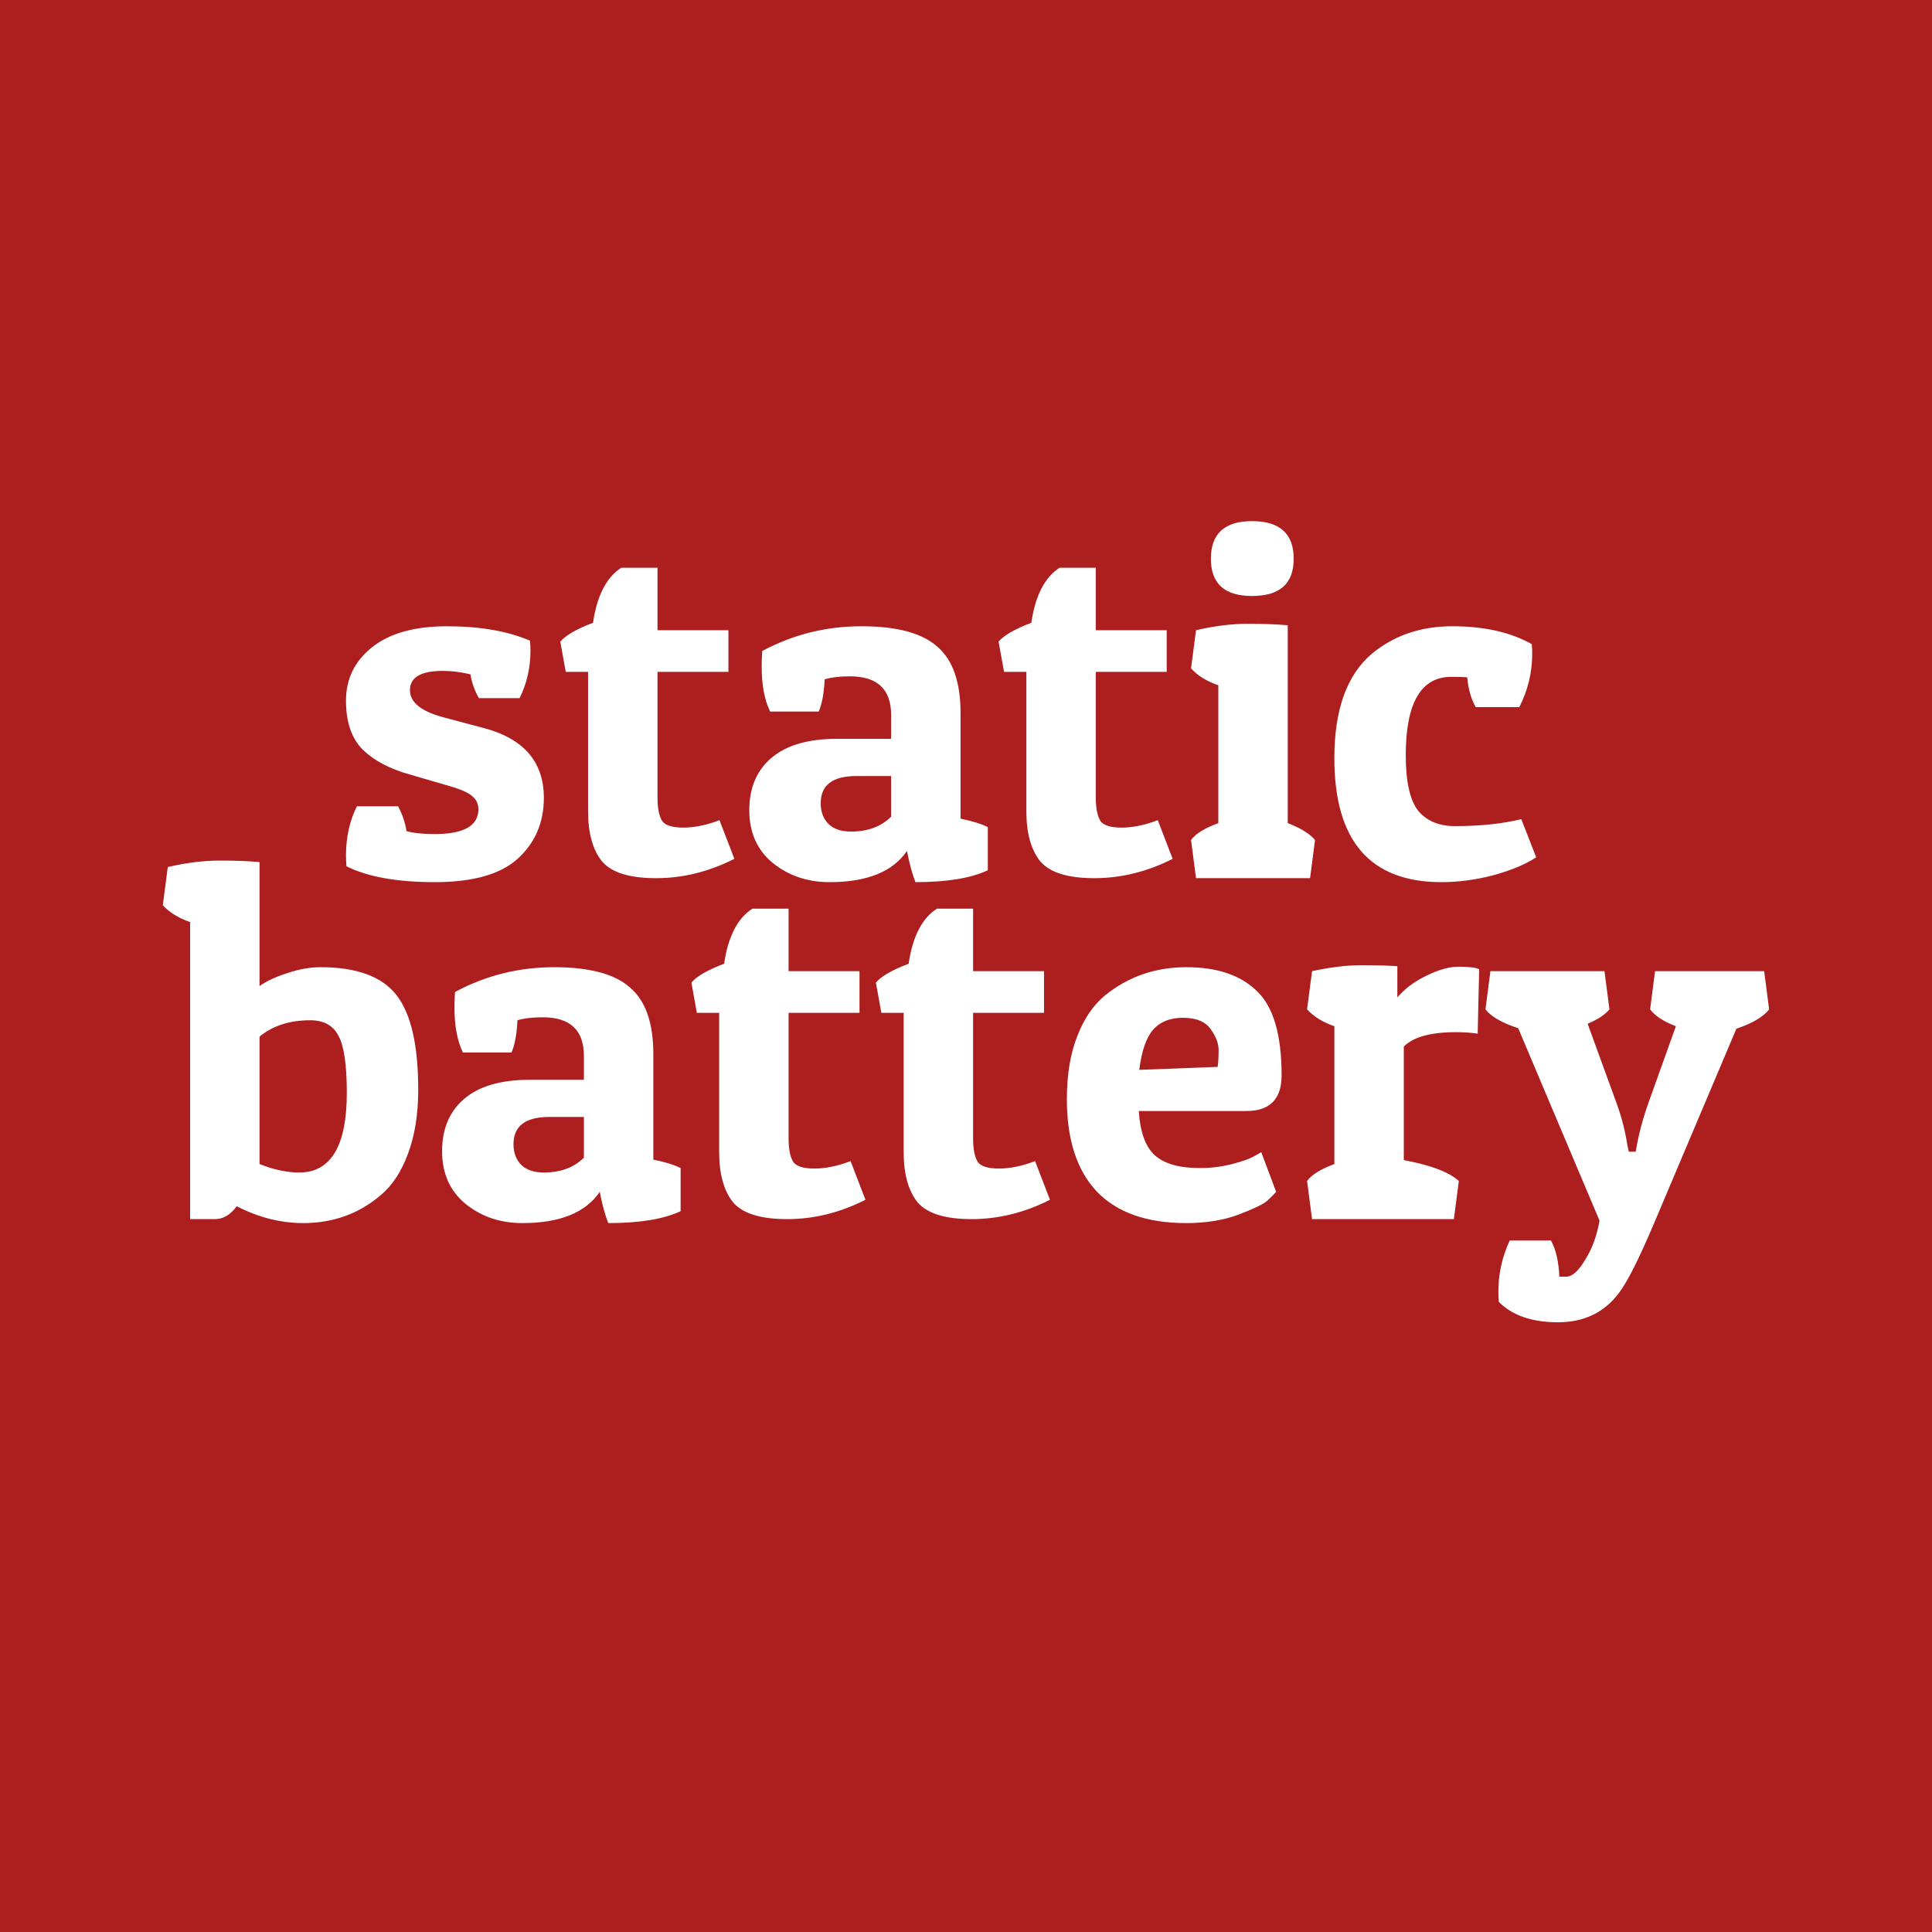
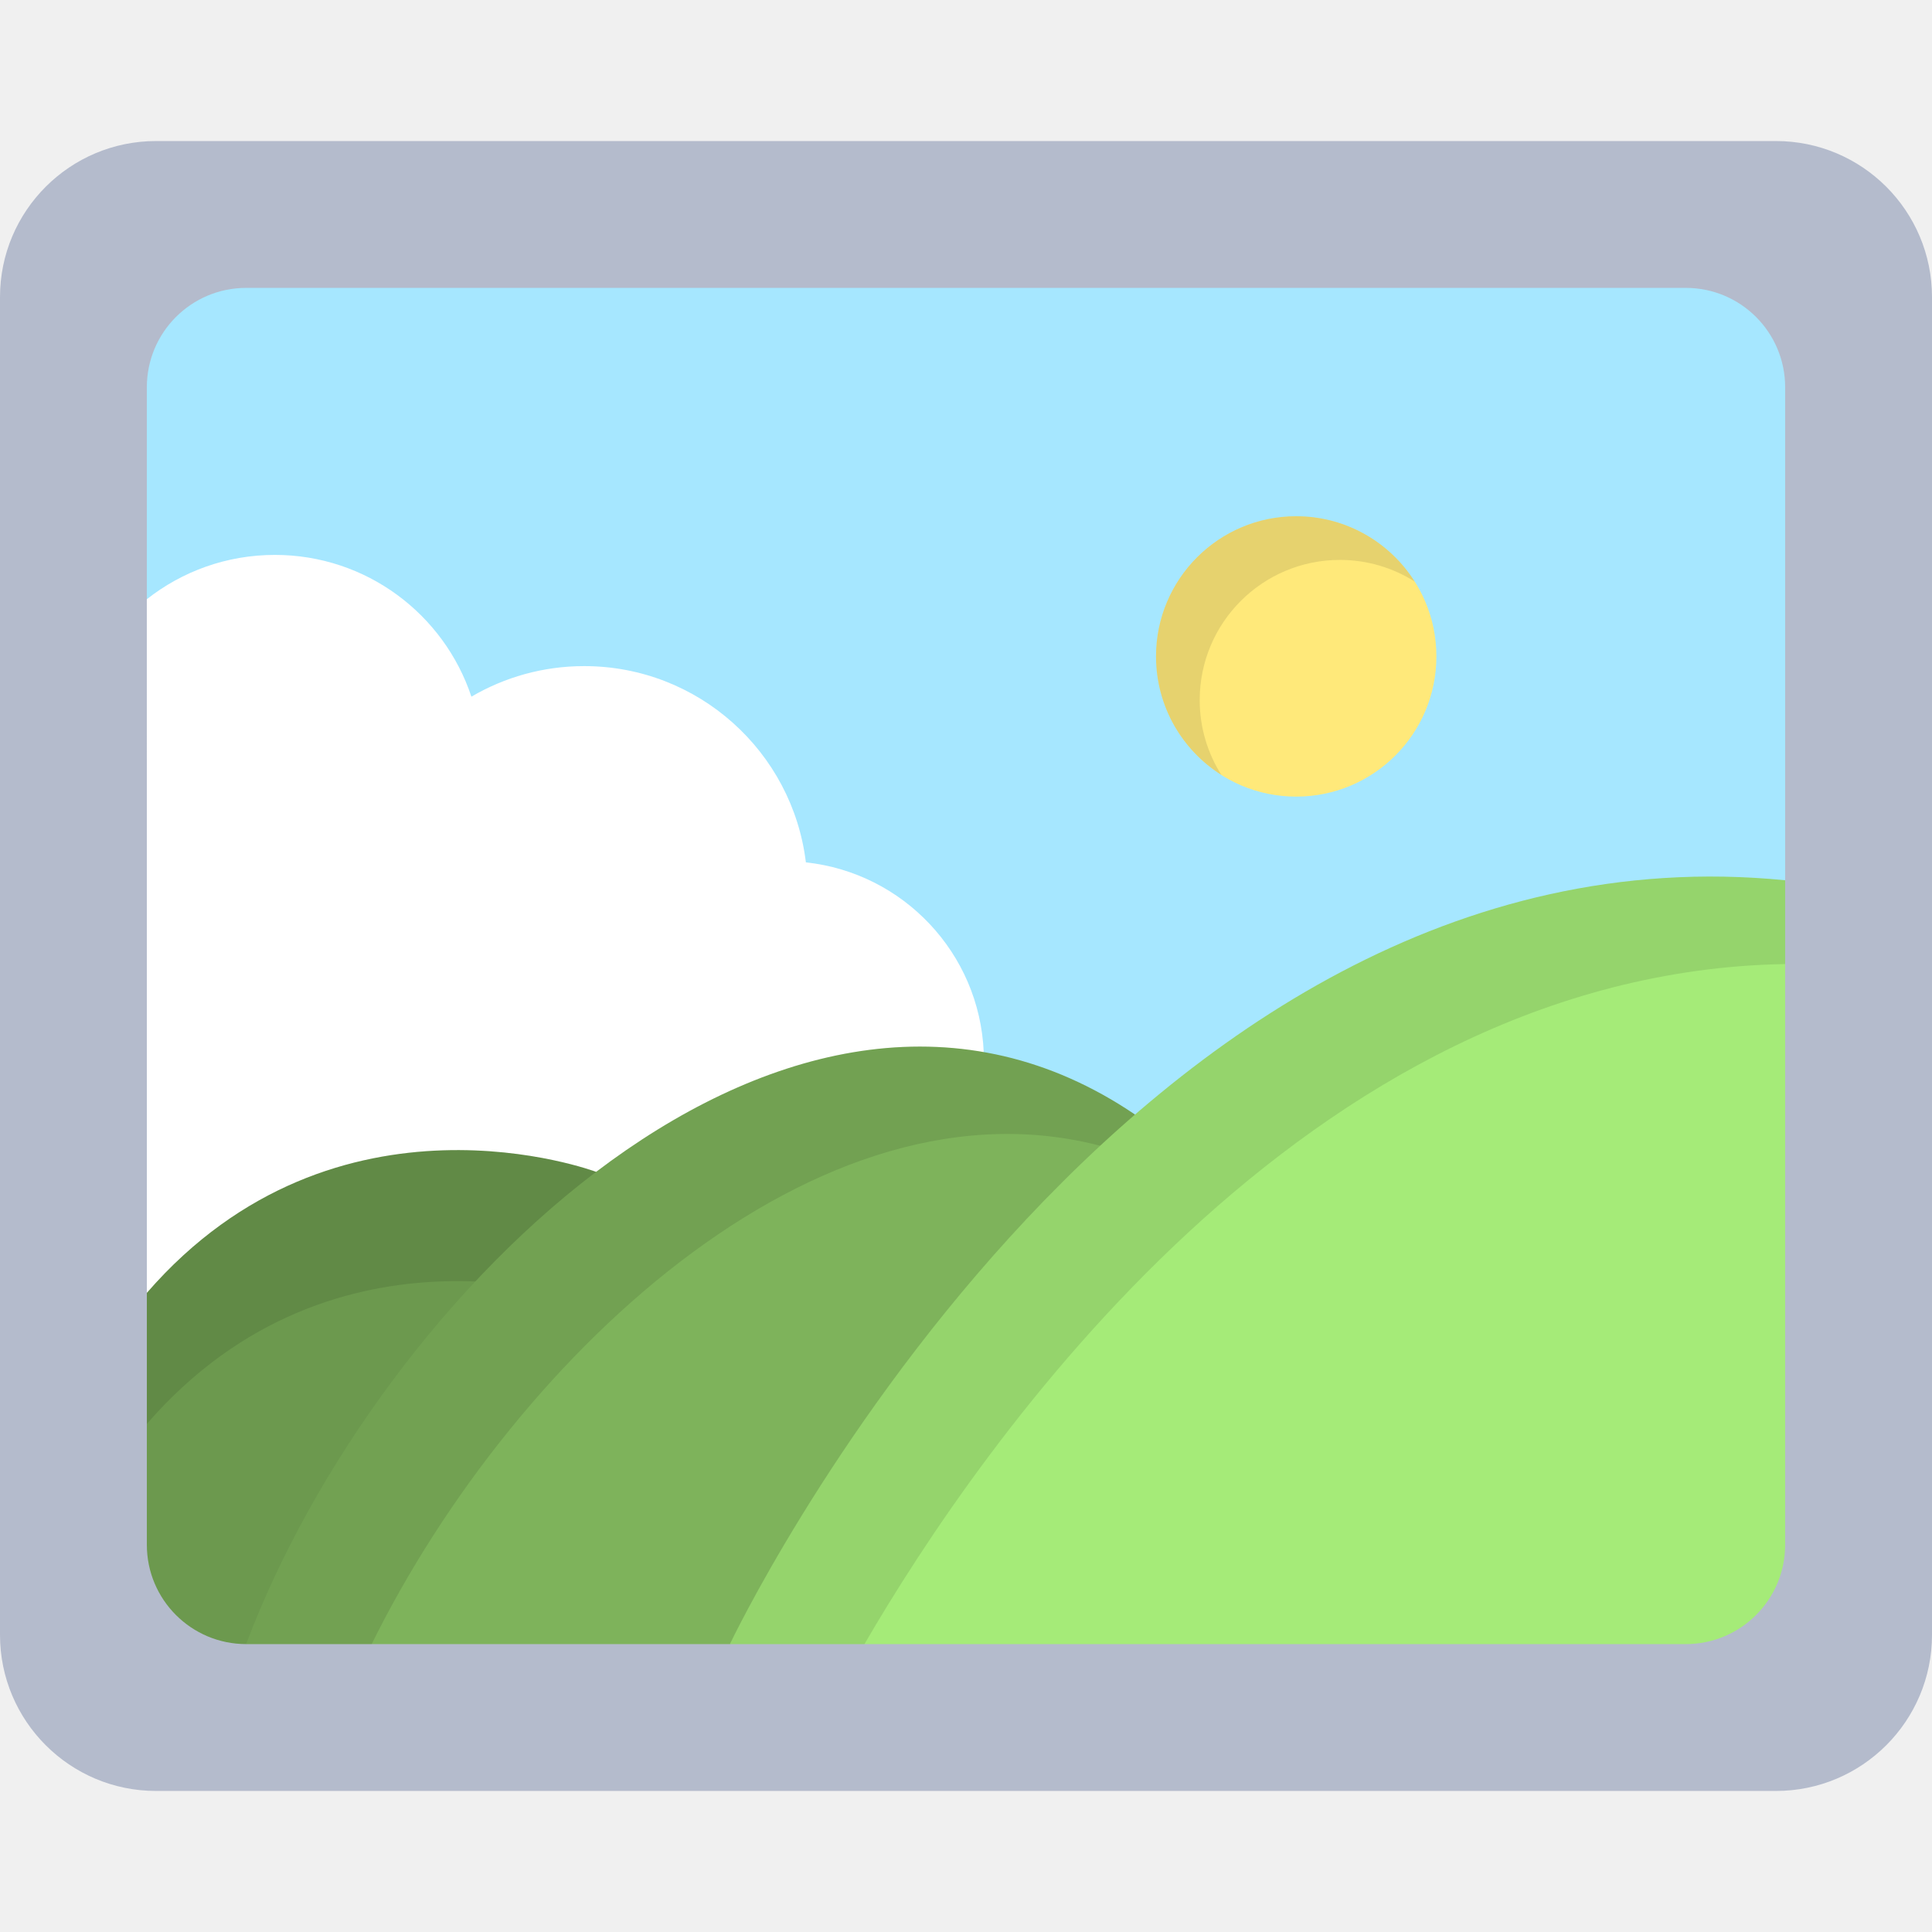
- <svg xmlns="http://www.w3.org/2000/svg" width="187" height="187" viewBox="0 0 187 187" fill="none">
-   <rect width="187" height="187" fill="#AD1E1E" />
-   <path d="M16.24 83.92C18.032 83.504 19.696 83.296 21.232 83.296C22.768 83.296 24.064 83.344 25.12 83.44V95.44C25.792 94.96 26.688 94.544 27.808 94.192C28.928 93.808 30 93.616 31.024 93.616C34.512 93.616 36.96 94.512 38.368 96.304C39.776 98.096 40.48 101.152 40.48 105.472C40.48 107.872 40.144 109.952 39.472 111.712C38.832 113.44 37.952 114.768 36.832 115.696C34.72 117.488 32.224 118.384 29.344 118.384C27.168 118.384 25.024 117.84 22.912 116.752C22.304 117.584 21.6 118 20.8 118H18.4V89.248C17.28 88.864 16.4 88.32 15.76 87.616L16.24 83.92ZM28.96 113.488C32.032 113.488 33.568 110.912 33.568 105.76C33.568 103.04 33.296 101.2 32.752 100.24C32.24 99.248 31.328 98.752 30.016 98.752C28.032 98.752 26.4 99.28 25.12 100.336V112.672C26.496 113.216 27.776 113.488 28.96 113.488ZM43.989 97.552C43.989 97.072 44.005 96.56 44.037 96.016C47.013 94.416 50.213 93.616 53.637 93.616C57.061 93.616 59.509 94.272 60.981 95.584C62.485 96.864 63.237 99.008 63.237 102.016V112.24C64.357 112.464 65.237 112.736 65.877 113.056V117.232C64.245 118 61.909 118.384 58.869 118.384C58.549 117.552 58.277 116.544 58.053 115.36C56.677 117.376 54.181 118.384 50.565 118.384C48.421 118.384 46.581 117.76 45.045 116.512C43.541 115.264 42.789 113.568 42.789 111.424C42.789 109.28 43.493 107.6 44.901 106.384C46.341 105.136 48.469 104.512 51.285 104.512H56.517V102.208C56.517 99.712 55.189 98.464 52.533 98.464C51.541 98.464 50.725 98.56 50.085 98.752C50.021 100.096 49.829 101.136 49.509 101.872H44.805C44.261 100.752 43.989 99.312 43.989 97.552ZM52.629 113.488C54.261 113.488 55.557 113.008 56.517 112.048V108.112H53.157C50.853 108.112 49.701 108.992 49.701 110.752C49.701 111.552 49.941 112.208 50.421 112.72C50.933 113.232 51.669 113.488 52.629 113.488ZM76.328 87.952V94H83.192V98.032H76.328V110.176C76.328 111.2 76.472 111.952 76.76 112.432C77.048 112.88 77.736 113.104 78.824 113.104C79.912 113.104 81.08 112.864 82.328 112.384L83.768 116.128C81.304 117.376 78.776 118 76.184 118C73.624 118 71.88 117.456 70.952 116.368C70.056 115.248 69.608 113.632 69.608 111.52V98.032H67.448L66.92 95.104C67.432 94.496 68.488 93.888 70.088 93.28C70.472 90.656 71.384 88.88 72.824 87.952H76.328ZM94.187 87.952V94H101.051V98.032H94.187V110.176C94.187 111.2 94.331 111.952 94.619 112.432C94.907 112.88 95.595 113.104 96.683 113.104C97.771 113.104 98.939 112.864 100.187 112.384L101.627 116.128C99.163 117.376 96.635 118 94.043 118C91.483 118 89.739 117.456 88.811 116.368C87.915 115.248 87.467 113.632 87.467 111.52V98.032H85.307L84.779 95.104C85.291 94.496 86.347 93.888 87.947 93.28C88.331 90.656 89.243 88.88 90.683 87.952H94.187ZM114.831 118.384C110.991 118.384 108.095 117.36 106.143 115.312C104.223 113.264 103.263 110.288 103.263 106.384C103.263 104.016 103.599 101.984 104.271 100.288C104.943 98.56 105.855 97.232 107.007 96.304C109.247 94.512 111.855 93.616 114.831 93.616C117.807 93.616 120.079 94.384 121.647 95.92C123.247 97.424 124.047 100.144 124.047 104.08C124.047 106.384 122.911 107.536 120.639 107.536H110.223C110.351 109.552 110.863 110.976 111.759 111.808C112.687 112.64 114.143 113.056 116.127 113.056C117.215 113.056 118.255 112.928 119.247 112.672C120.239 112.416 120.959 112.16 121.407 111.904L122.079 111.52L123.519 115.36C123.327 115.584 123.039 115.872 122.655 116.224C122.303 116.544 121.375 116.992 119.871 117.568C118.399 118.112 116.719 118.384 114.831 118.384ZM117.855 103.264C117.919 102.816 117.951 102.272 117.951 101.632C117.951 100.992 117.695 100.32 117.183 99.616C116.671 98.88 115.775 98.512 114.495 98.512C113.247 98.512 112.287 98.896 111.615 99.664C110.943 100.432 110.495 101.728 110.271 103.552L117.855 103.264ZM140.914 99.904C138.482 99.904 136.802 100.368 135.874 101.296V112.288C138.466 112.768 140.242 113.44 141.202 114.304L140.722 118H126.994L126.514 114.304C126.962 113.696 127.842 113.152 129.154 112.672V99.328C128.034 98.944 127.154 98.4 126.514 97.696L126.994 94C128.754 93.616 130.338 93.424 131.746 93.424C133.154 93.424 134.322 93.456 135.25 93.52V96.544C135.986 95.68 136.93 94.976 138.082 94.432C139.234 93.856 140.274 93.568 141.202 93.568C142.162 93.568 142.818 93.648 143.17 93.808L143.026 100.048C142.386 99.952 141.682 99.904 140.914 99.904ZM151.603 123.568C152.179 123.568 152.787 123.024 153.427 121.936C154.099 120.88 154.563 119.616 154.819 118.144L146.947 99.52C145.379 99.008 144.323 98.4 143.779 97.696L144.259 94H155.299L155.779 97.696C155.363 98.208 154.659 98.672 153.667 99.088L156.307 106.336C156.883 107.84 157.283 109.328 157.507 110.8L157.651 111.472H158.323C158.579 109.872 159.027 108.192 159.667 106.432L162.211 99.328C161.027 98.88 160.195 98.336 159.715 97.696L160.195 94H170.755L171.235 97.696C170.659 98.432 169.603 99.056 168.067 99.568L160.147 118.288C158.643 121.84 157.491 124.128 156.691 125.152C155.283 127.04 153.315 127.984 150.787 127.984C148.291 127.984 146.387 127.328 145.075 126.016C145.043 125.696 145.027 125.376 145.027 125.056C145.027 123.296 145.395 121.632 146.131 120.064H150.115C150.595 120.928 150.867 122.096 150.931 123.568H151.603Z" fill="white" />
-   <path d="M42.848 64.936C40.736 64.936 39.68 65.56 39.68 66.808C39.68 67.992 40.784 68.872 42.992 69.448L46.784 70.456C50.688 71.48 52.64 73.736 52.64 77.224C52.64 79.624 51.792 81.592 50.096 83.128C48.432 84.632 45.76 85.384 42.08 85.384C38.432 85.384 35.584 84.872 33.536 83.848C33.504 83.496 33.488 83.144 33.488 82.792C33.488 81.032 33.84 79.448 34.544 78.04H38.528C38.944 78.808 39.216 79.608 39.344 80.44C39.984 80.632 40.896 80.728 42.08 80.728C44.896 80.728 46.304 79.928 46.304 78.328C46.304 77.816 46.112 77.4 45.728 77.08C45.344 76.728 44.592 76.392 43.472 76.072L39.68 74.968C37.728 74.424 36.208 73.624 35.12 72.568C34.032 71.48 33.488 69.896 33.488 67.816C33.488 65.704 34.336 63.976 36.032 62.632C37.728 61.288 40.144 60.616 43.28 60.616C46.448 60.616 49.12 61.08 51.296 62.008C51.328 62.328 51.344 62.648 51.344 62.968C51.344 64.632 50.992 66.168 50.288 67.576H46.352C45.936 66.84 45.664 66.072 45.536 65.272C44.64 65.048 43.744 64.936 42.848 64.936ZM63.64 54.952V61H70.504V65.032H63.64V77.176C63.64 78.2 63.784 78.952 64.072 79.432C64.36 79.88 65.048 80.104 66.136 80.104C67.224 80.104 68.392 79.864 69.64 79.384L71.08 83.128C68.616 84.376 66.088 85 63.496 85C60.936 85 59.192 84.456 58.264 83.368C57.368 82.248 56.92 80.632 56.92 78.52V65.032H54.76L54.232 62.104C54.744 61.496 55.8 60.888 57.4 60.28C57.784 57.656 58.696 55.88 60.136 54.952H63.64ZM73.724 64.552C73.724 64.072 73.74 63.56 73.772 63.016C76.748 61.416 79.948 60.616 83.372 60.616C86.796 60.616 89.244 61.272 90.716 62.584C92.22 63.864 92.972 66.008 92.972 69.016V79.24C94.092 79.464 94.972 79.736 95.612 80.056V84.232C93.98 85 91.644 85.384 88.604 85.384C88.284 84.552 88.012 83.544 87.788 82.36C86.412 84.376 83.916 85.384 80.3 85.384C78.156 85.384 76.316 84.76 74.78 83.512C73.276 82.264 72.524 80.568 72.524 78.424C72.524 76.28 73.228 74.6 74.636 73.384C76.076 72.136 78.204 71.512 81.02 71.512H86.252V69.208C86.252 66.712 84.924 65.464 82.268 65.464C81.276 65.464 80.46 65.56 79.82 65.752C79.756 67.096 79.564 68.136 79.244 68.872H74.54C73.996 67.752 73.724 66.312 73.724 64.552ZM82.364 80.488C83.996 80.488 85.292 80.008 86.252 79.048V75.112H82.892C80.588 75.112 79.436 75.992 79.436 77.752C79.436 78.552 79.676 79.208 80.156 79.72C80.668 80.232 81.404 80.488 82.364 80.488ZM106.062 54.952V61H112.926V65.032H106.062V77.176C106.062 78.2 106.206 78.952 106.494 79.432C106.782 79.88 107.47 80.104 108.558 80.104C109.646 80.104 110.814 79.864 112.062 79.384L113.502 83.128C111.038 84.376 108.51 85 105.918 85C103.358 85 101.614 84.456 100.686 83.368C99.79 82.248 99.342 80.632 99.342 78.52V65.032H97.182L96.654 62.104C97.166 61.496 98.222 60.888 99.822 60.28C100.206 57.656 101.118 55.88 102.558 54.952H106.062ZM115.762 61C117.554 60.584 119.218 60.376 120.754 60.376C122.29 60.376 123.586 60.424 124.642 60.52V79.672C125.89 80.152 126.77 80.696 127.282 81.304L126.802 85H115.762L115.282 81.304C115.73 80.696 116.61 80.152 117.922 79.672V66.328C116.802 65.944 115.922 65.4 115.282 64.696L115.762 61ZM121.186 57.688C118.53 57.688 117.202 56.488 117.202 54.088C117.202 51.656 118.53 50.44 121.186 50.44C123.874 50.44 125.218 51.656 125.218 54.088C125.218 56.488 123.874 57.688 121.186 57.688ZM140.481 65.512C137.537 65.512 136.065 68.04 136.065 73.096C136.065 75.656 136.465 77.448 137.265 78.472C138.097 79.464 139.281 79.96 140.817 79.96C143.249 79.96 145.393 79.736 147.249 79.288L148.689 82.984C147.665 83.656 146.289 84.232 144.561 84.712C142.833 85.16 141.153 85.384 139.521 85.384C132.609 85.384 129.153 81.384 129.153 73.384C129.153 68.712 130.353 65.352 132.753 63.304C134.897 61.512 137.505 60.616 140.577 60.616C143.649 60.616 146.209 61.192 148.257 62.344C148.289 62.664 148.305 62.968 148.305 63.256C148.305 65.08 147.889 66.808 147.057 68.44H142.833C142.385 67.64 142.113 66.68 142.017 65.56C141.633 65.528 141.121 65.512 140.481 65.512Z" fill="white" />
+ <svg xmlns="http://www.w3.org/2000/svg" height="800px" width="800px" version="1.1" id="Layer_1" viewBox="0 0 512.001 512.001" xml:space="preserve">
+   <path style="fill:#B4BBCC;" d="M470.632,37.377H41.368C18.521,37.377,0,55.898,0,78.744v354.511  c0,22.846,18.521,41.368,41.368,41.368h429.265c22.846,0,41.368-18.521,41.368-41.368V78.744  C512,55.898,493.479,37.377,470.632,37.377z" />
+   <path style="fill:#A6E7FF;" d="M473.083,233.282V102.615c0-14.537-11.784-26.321-26.321-26.321H65.238  c-14.537,0-26.321,11.784-26.321,26.321v240.014l50.002,45.511L473.083,233.282z" />
+   <path style="fill:#FFFFFF;" d="M38.909,158.803c9.339-7.358,21.125-11.747,33.937-11.747c24.26,0,44.829,15.746,52.081,37.571  c8.774-5.142,18.98-8.101,29.884-8.101c30.261,0,55.202,22.707,58.757,52.009c25.772,2.769,46.005,24.044,47.129,50.275  l-63.977,62.539l-157.801,1.281L38.909,158.803z" />
+   <path style="fill:#6C994E;" d="M157.978,310.558c0,0-68.733-25.906-119.062,32.07v66.756c0,14.537,11.784,26.321,26.321,26.321  l104.657-79.174L157.978,310.558z" />
+   <path style="opacity:0.1;enable-background:new    ;" d="M38.917,377.353c50.329-57.976,119.062-32.07,119.062-32.07l4.391,16.942  l7.525-5.692l-11.916-45.974c0,0-68.733-25.906-119.062,32.07L38.917,377.353L38.917,377.353z" />
+   <path style="fill:#7EB35B;" d="M65.238,435.706c34.925-92.71,144.432-202.073,235.563-140.329l-30.288,97.379l-77.076,42.951H65.238  z" />
+   <path style="opacity:0.1;enable-background:new    ;" d="M297.67,305.443l3.131-10.067  c-91.132-61.743-200.638,47.619-235.563,140.329h33.258C136.835,358.195,220.491,279.891,297.67,305.443z" />
+   <path style="fill:#A5EB78;" d="M473.083,409.385V233.282c-175.29-17.428-279.647,202.424-279.647,202.424h253.326  C461.299,435.706,473.083,423.922,473.083,409.385z" />
+   <path style="opacity:0.1;enable-background:new    ;" d="M473.083,255.484v-22.203c-175.29-17.428-279.647,202.424-279.647,202.424  h35.651C259.816,382.858,345.907,257.695,473.083,255.484z" />
+   <circle style="fill:#FFE97A;" cx="343.505" cy="173.957" r="37.155" />
+   <path style="opacity:0.1;enable-background:new    ;" d="M317.935,185.533c0-20.517,16.633-37.15,37.15-37.15  c7.294,0,14.092,2.111,19.832,5.743c-6.584-10.405-18.184-17.318-31.407-17.318c-20.517,0-37.15,16.633-37.15,37.15  c0,13.223,6.914,24.823,17.318,31.407C320.046,199.626,317.935,192.828,317.935,185.533z" />
</svg>
